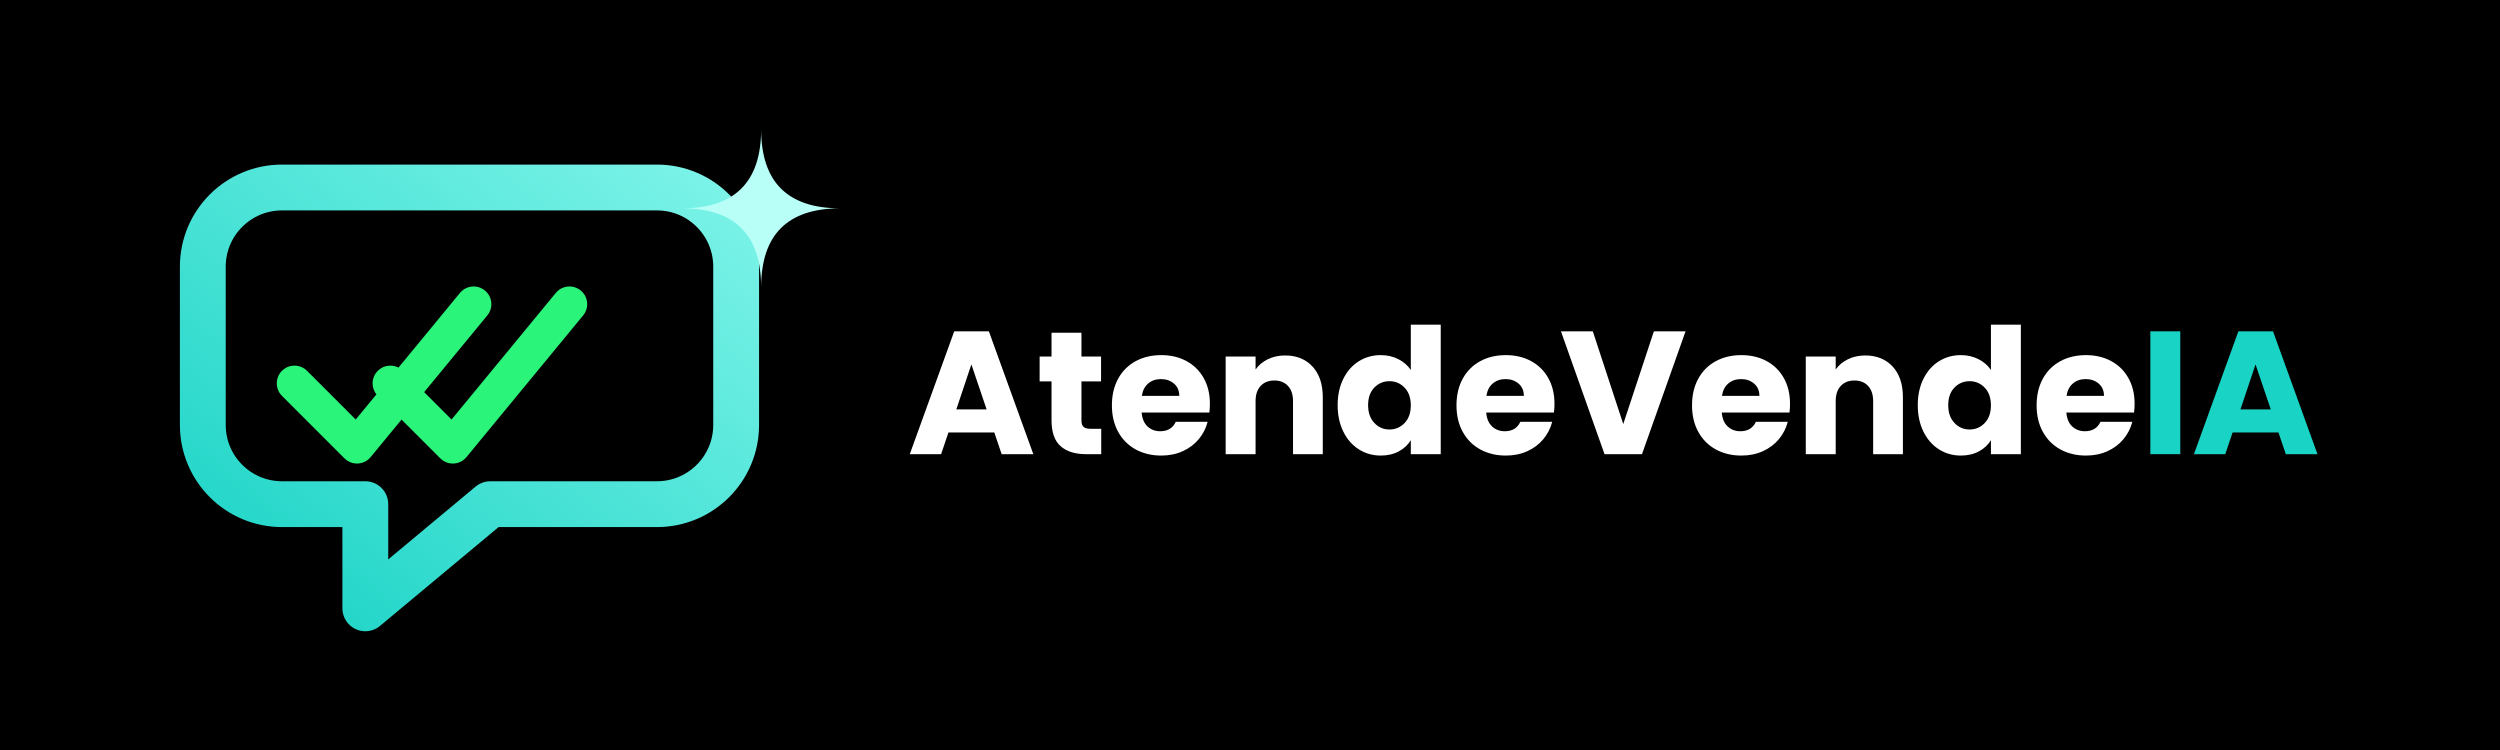
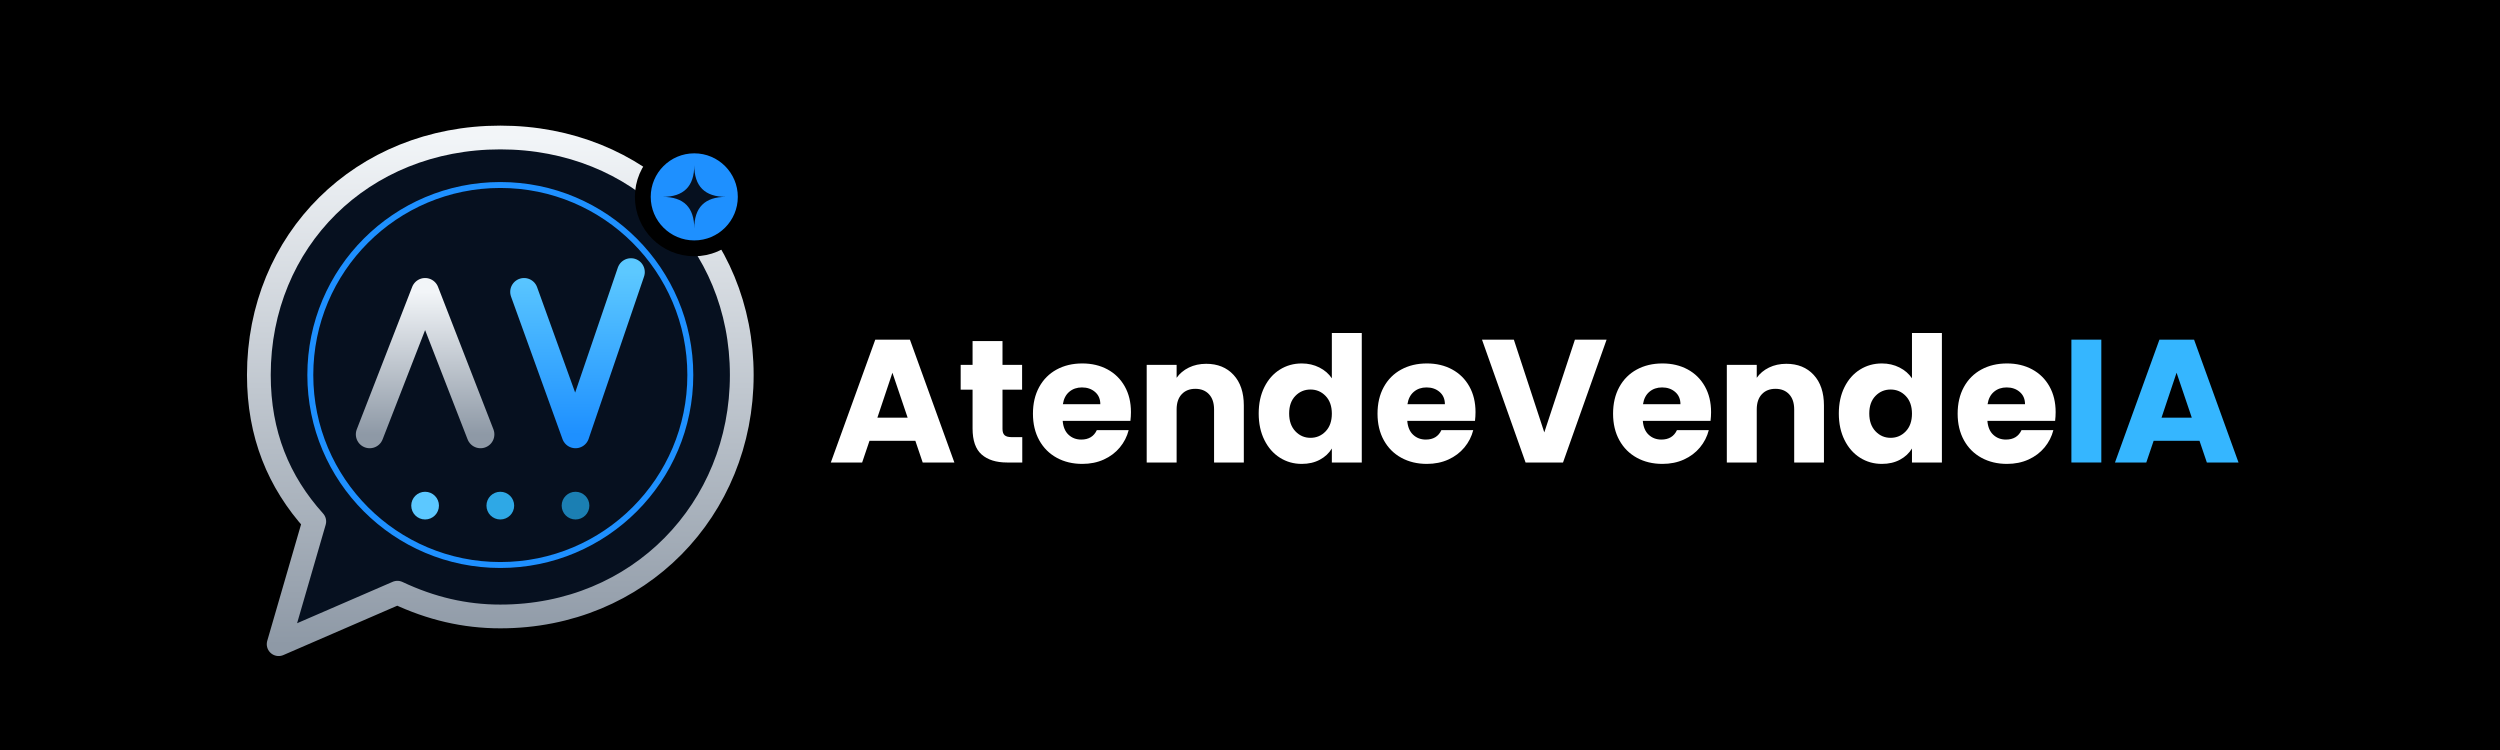
<svg xmlns="http://www.w3.org/2000/svg" viewBox="0 0 1200 360" width="1200" height="360" role="img" aria-label="AtendeVendeIA, atendimento e vendas com inteligência artificial">
  <rect width="1200" height="360" fill="#000" />
  <defs>
-     <linearGradient id="g" x1="0" y1="1" x2="1" y2="0">
-       <stop offset="0" stop-color="#19D3C5" />
-       <stop offset="1" stop-color="#7CF3E8" />
+     <linearGradient id="s" x1="0" y1="0" x2="0" y2="1">
+       <stop offset="0" stop-color="#F2F5F8" />
+       <stop offset="1" stop-color="#8E99A6" />
+     </linearGradient>
+     <linearGradient id="b" x1="0" y1="0" x2="0" y2="1">
+       <stop offset="0" stop-color="#5CC8FF" />
+       <stop offset="1" stop-color="#1E90FF" />
    </linearGradient>
  </defs>
-   <g transform="translate(15.35,0)">
-     <path d="M120 90 H300 A38 38 0 0 1 338 128 V204 A38 38 0 0 1 300 242 H220 L160 292 V242 H120 A38 38 0 0 1 82 204 V128 A38 38 0 0 1 120 90 Z" fill="none" stroke="url(#g)" stroke-width="22" stroke-linejoin="round" />
-     <g fill="none" stroke="#2BF47A" stroke-width="17" stroke-linecap="round" stroke-linejoin="round">
-       <path d="M126 184 L156 214 L212 146" />
-       <path d="M172 184 L202 214 L258 146" />
+   <g transform="translate(78.65,28) scale(.95)">
+     <g transform="translate(0,0)">
+       <path d="M170 40C100 40 48 92 48 160C48 190 58 214 76 234L58 296L118 270C135 278 152 282 170 282C240 282 292 228 292 160C292 92 240 40 170 40Z" fill="#06101F" stroke="url(#s)" stroke-width="12" stroke-linejoin="round" />
+       <circle cx="170" cy="160" r="96" fill="none" stroke="#1E90FF" stroke-width="3" />
+       <path d="M104 190 L132 118 L160 190" fill="none" stroke="url(#s)" stroke-width="14" stroke-linecap="round" stroke-linejoin="round" />
+       <path d="M182 118 L208 190 L236 108" fill="none" stroke="url(#b)" stroke-width="14" stroke-linecap="round" stroke-linejoin="round" />
+       <circle cx="132" cy="226" r="7" fill="#5CC8FF" />
+       <circle cx="170" cy="226" r="7" fill="#2EA8E6" />
+       <circle cx="208" cy="226" r="7" fill="#1B7FB3" />
+       <circle cx="268" cy="70" r="26" fill="#1E90FF" stroke="#000" stroke-width="8" />
+       <path d="M268 54 Q268 70 284 70 Q268 70 268 86 Q268 70 252 70 Q268 70 268 54Z" fill="#06101F" />
    </g>
-     <path d="M350 62 Q350 100 388 100 Q350 100 350 138 Q350 100 312 100 Q350 100 350 62Z" fill="#B8FFF8" />
-     <path d="M461.916 207.584H439.908L436.38 218.0H421.344L442.68 159.032H459.312L480.648 218.0H465.444ZM458.22 196.496 450.912 174.908 443.688 196.496Z" fill="#FFFFFF" />
-     <path d="M513.24 205.82V218.0H505.932Q498.12 218.0 493.752 214.178Q489.384 210.356 489.384 201.704V183.056H483.672V171.128H489.384V159.704H503.748V171.128H513.156V183.056H503.748V201.872Q503.748 203.972 504.756 204.896Q505.764 205.82 508.116 205.82Z" fill="#FFFFFF" />
-     <path d="M565.152 198.008H532.644Q532.98 202.376 535.458 204.686Q537.936 206.996 541.548 206.996Q546.924 206.996 549.024 202.46H564.312Q563.136 207.08 560.07 210.776Q557.004 214.472 552.384 216.572Q547.764 218.672 542.052 218.672Q535.164 218.672 529.788 215.732Q524.412 212.792 521.388 207.332Q518.364 201.872 518.364 194.564Q518.364 187.256 521.346 181.796Q524.328 176.336 529.704 173.396Q535.08 170.456 542.052 170.456Q548.856 170.456 554.148 173.312Q559.44 176.168 562.422 181.46Q565.404 186.752 565.404 193.808Q565.404 195.824 565.152 198.008ZM550.704 190.028Q550.704 186.332 548.184 184.148Q545.664 181.964 541.884 181.964Q538.272 181.964 535.794 184.064Q533.316 186.164 532.728 190.028Z" fill="#FFFFFF" />
-     <path d="M619.584 190.616V218.0H605.304V192.548Q605.304 187.844 602.868 185.24Q600.432 182.636 596.316 182.636Q592.2 182.636 589.764 185.24Q587.328 187.844 587.328 192.548V218.0H572.964V171.128H587.328V177.344Q589.512 174.236 593.208 172.43Q596.904 170.624 601.524 170.624Q609.756 170.624 614.67 175.958Q619.584 181.292 619.584 190.616Z" fill="#FFFFFF" />
-     <path d="M647.388 170.456Q652.008 170.456 655.83 172.388Q659.652 174.32 661.836 177.596V155.84H676.2V218.0H661.836V211.28Q659.82 214.64 656.082 216.656Q652.344 218.672 647.388 218.672Q641.592 218.672 636.888 215.69Q632.184 212.708 629.454 207.206Q626.724 201.704 626.724 194.48Q626.724 187.256 629.454 181.796Q632.184 176.336 636.888 173.396Q641.592 170.456 647.388 170.456ZM651.588 182.972Q647.304 182.972 644.322 186.038Q641.34 189.104 641.34 194.48Q641.34 199.856 644.322 203.006Q647.304 206.156 651.588 206.156Q655.872 206.156 658.854 203.048Q661.836 199.94 661.836 194.564Q661.836 189.188 658.854 186.08Q655.872 182.972 651.588 182.972Z" fill="#FFFFFF" />
-     <path d="M730.548 198.008H698.04Q698.376 202.376 700.854 204.686Q703.332 206.996 706.944 206.996Q712.32 206.996 714.42 202.46H729.708Q728.532 207.08 725.466 210.776Q722.4 214.472 717.78 216.572Q713.16 218.672 707.448 218.672Q700.56 218.672 695.184 215.732Q689.808 212.792 686.784 207.332Q683.76 201.872 683.76 194.564Q683.76 187.256 686.742 181.796Q689.724 176.336 695.1 173.396Q700.476 170.456 707.448 170.456Q714.252 170.456 719.544 173.312Q724.836 176.168 727.818 181.46Q730.8 186.752 730.8 193.808Q730.8 195.824 730.548 198.008ZM716.1 190.028Q716.1 186.332 713.58 184.148Q711.06 181.964 707.28 181.964Q703.668 181.964 701.19 184.064Q698.712 186.164 698.124 190.028Z" fill="#FFFFFF" />
-     <path d="M793.716 159.032 772.8 218.0H754.824L733.908 159.032H749.196L763.812 203.552L778.512 159.032Z" fill="#FFFFFF" />
-     <path d="M843.612 198.008H811.104Q811.44 202.376 813.918 204.686Q816.396 206.996 820.008 206.996Q825.384 206.996 827.484 202.46H842.772Q841.596 207.08 838.53 210.776Q835.464 214.472 830.844 216.572Q826.224 218.672 820.512 218.672Q813.624 218.672 808.248 215.732Q802.872 212.792 799.848 207.332Q796.824 201.872 796.824 194.564Q796.824 187.256 799.806 181.796Q802.788 176.336 808.164 173.396Q813.54 170.456 820.512 170.456Q827.316 170.456 832.608 173.312Q837.9 176.168 840.882 181.46Q843.864 186.752 843.864 193.808Q843.864 195.824 843.612 198.008ZM829.164 190.028Q829.164 186.332 826.644 184.148Q824.124 181.964 820.344 181.964Q816.732 181.964 814.254 184.064Q811.776 186.164 811.188 190.028Z" fill="#FFFFFF" />
-     <path d="M898.044 190.616V218.0H883.764V192.548Q883.764 187.844 881.328 185.24Q878.892 182.636 874.776 182.636Q870.66 182.636 868.224 185.24Q865.788 187.844 865.788 192.548V218.0H851.424V171.128H865.788V177.344Q867.972 174.236 871.668 172.43Q875.364 170.624 879.984 170.624Q888.216 170.624 893.13 175.958Q898.044 181.292 898.044 190.616Z" fill="#FFFFFF" />
-     <path d="M925.848 170.456Q930.468 170.456 934.29 172.388Q938.112 174.32 940.296 177.596V155.84H954.66V218.0H940.296V211.28Q938.28 214.64 934.542 216.656Q930.804 218.672 925.848 218.672Q920.052 218.672 915.348 215.69Q910.644 212.708 907.914 207.206Q905.184 201.704 905.184 194.48Q905.184 187.256 907.914 181.796Q910.644 176.336 915.348 173.396Q920.052 170.456 925.848 170.456ZM930.048 182.972Q925.764 182.972 922.782 186.038Q919.8 189.104 919.8 194.48Q919.8 199.856 922.782 203.006Q925.764 206.156 930.048 206.156Q934.332 206.156 937.314 203.048Q940.296 199.94 940.296 194.564Q940.296 189.188 937.314 186.08Q934.332 182.972 930.048 182.972Z" fill="#FFFFFF" />
-     <path d="M1009.008 198.008H976.5Q976.836 202.376 979.314 204.686Q981.792 206.996 985.404 206.996Q990.78 206.996 992.88 202.46H1008.168Q1006.992 207.08 1003.926 210.776Q1000.86 214.472 996.24 216.572Q991.62 218.672 985.908 218.672Q979.02 218.672 973.644 215.732Q968.268 212.792 965.244 207.332Q962.22 201.872 962.22 194.564Q962.22 187.256 965.202 181.796Q968.184 176.336 973.56 173.396Q978.936 170.456 985.908 170.456Q992.712 170.456 998.004 173.312Q1003.296 176.168 1006.278 181.46Q1009.26 186.752 1009.26 193.808Q1009.26 195.824 1009.008 198.008ZM994.56 190.028Q994.56 186.332 992.04 184.148Q989.52 181.964 985.74 181.964Q982.128 181.964 979.65 184.064Q977.172 186.164 976.584 190.028Z" fill="#FFFFFF" />
-     <path d="M1031.184 159.032V218.0H1016.82V159.032Z" fill="#19D3C5" />
-     <path d="M1078.308 207.584H1056.3L1052.772 218.0H1037.736L1059.072 159.032H1075.704L1097.04 218.0H1081.836ZM1074.612 196.496 1067.304 174.908 1060.08 196.496Z" fill="#19D3C5" />
  </g>
+   <path d="M439.366 211.584H417.358L413.83 222.0H398.794L420.13 163.032H436.762L458.098 222.0H442.894ZM435.67 200.496 428.362 178.908 421.138 200.496Z" fill="#FFFFFF" />
+   <path d="M490.69 209.82V222.0H483.382Q475.57 222.0 471.202 218.178Q466.834 214.356 466.834 205.704V187.056H461.122V175.128H466.834V163.704H481.198V175.128H490.606V187.056H481.198V205.872Q481.198 207.972 482.206 208.896Q483.214 209.82 485.566 209.82Z" fill="#FFFFFF" />
+   <path d="M542.602 202.008H510.094Q510.43 206.376 512.908 208.686Q515.386 210.996 518.998 210.996Q524.374 210.996 526.474 206.46H541.762Q540.586 211.08 537.52 214.776Q534.454 218.472 529.834 220.572Q525.214 222.672 519.502 222.672Q512.614 222.672 507.238 219.732Q501.862 216.792 498.838 211.332Q495.814 205.872 495.814 198.564Q495.814 191.256 498.796 185.796Q501.778 180.336 507.154 177.396Q512.53 174.456 519.502 174.456Q526.306 174.456 531.598 177.312Q536.89 180.168 539.872 185.46Q542.854 190.752 542.854 197.808Q542.854 199.824 542.602 202.008ZM528.154 194.028Q528.154 190.332 525.634 188.148Q523.114 185.964 519.334 185.964Q515.722 185.964 513.244 188.064Q510.766 190.164 510.178 194.028Z" fill="#FFFFFF" />
+   <path d="M597.034 194.616V222.0H582.754V196.548Q582.754 191.844 580.318 189.24Q577.882 186.636 573.766 186.636Q569.65 186.636 567.214 189.24Q564.778 191.844 564.778 196.548V222.0H550.414V175.128H564.778V181.344Q566.962 178.236 570.658 176.43Q574.354 174.624 578.974 174.624Q587.206 174.624 592.12 179.958Q597.034 185.292 597.034 194.616Z" fill="#FFFFFF" />
+   <path d="M624.838 174.456Q629.458 174.456 633.28 176.388Q637.102 178.32 639.286 181.596V159.84H653.65V222.0H639.286V215.28Q637.27 218.64 633.532 220.656Q629.794 222.672 624.838 222.672Q619.042 222.672 614.338 219.69Q609.634 216.708 606.904 211.206Q604.174 205.704 604.174 198.48Q604.174 191.256 606.904 185.796Q609.634 180.336 614.338 177.396Q619.042 174.456 624.838 174.456ZM629.038 186.972Q624.754 186.972 621.772 190.038Q618.79 193.104 618.79 198.48Q618.79 203.856 621.772 207.006Q624.754 210.156 629.038 210.156Q633.322 210.156 636.304 207.048Q639.286 203.94 639.286 198.564Q639.286 193.188 636.304 190.08Q633.322 186.972 629.038 186.972Z" fill="#FFFFFF" />
+   <path d="M707.998 202.008H675.49Q675.826 206.376 678.304 208.686Q680.782 210.996 684.394 210.996Q689.77 210.996 691.87 206.46H707.158Q705.982 211.08 702.916 214.776Q699.85 218.472 695.23 220.572Q690.61 222.672 684.898 222.672Q678.01 222.672 672.634 219.732Q667.258 216.792 664.234 211.332Q661.21 205.872 661.21 198.564Q661.21 191.256 664.192 185.796Q667.174 180.336 672.55 177.396Q677.926 174.456 684.898 174.456Q691.702 174.456 696.994 177.312Q702.286 180.168 705.268 185.46Q708.25 190.752 708.25 197.808Q708.25 199.824 707.998 202.008ZM693.55 194.028Q693.55 190.332 691.03 188.148Q688.51 185.964 684.73 185.964Q681.118 185.964 678.64 188.064Q676.162 190.164 675.574 194.028Z" fill="#FFFFFF" />
+   <path d="M771.166 163.032 750.25 222.0H732.274L711.358 163.032H726.646L741.262 207.552L755.962 163.032Z" fill="#FFFFFF" />
+   <path d="M821.062 202.008H788.554Q788.89 206.376 791.368 208.686Q793.846 210.996 797.458 210.996Q802.834 210.996 804.934 206.46H820.222Q819.046 211.08 815.98 214.776Q812.914 218.472 808.294 220.572Q803.674 222.672 797.962 222.672Q791.074 222.672 785.698 219.732Q780.322 216.792 777.298 211.332Q774.274 205.872 774.274 198.564Q774.274 191.256 777.256 185.796Q780.238 180.336 785.614 177.396Q790.99 174.456 797.962 174.456Q804.766 174.456 810.058 177.312Q815.35 180.168 818.332 185.46Q821.314 190.752 821.314 197.808Q821.314 199.824 821.062 202.008ZM806.614 194.028Q806.614 190.332 804.094 188.148Q801.574 185.964 797.794 185.964Q794.182 185.964 791.704 188.064Q789.226 190.164 788.638 194.028Z" fill="#FFFFFF" />
+   <path d="M875.494 194.616V222.0H861.214V196.548Q861.214 191.844 858.778 189.24Q856.342 186.636 852.226 186.636Q848.11 186.636 845.674 189.24Q843.238 191.844 843.238 196.548V222.0H828.874V175.128H843.238V181.344Q845.422 178.236 849.118 176.43Q852.814 174.624 857.434 174.624Q865.666 174.624 870.58 179.958Q875.494 185.292 875.494 194.616Z" fill="#FFFFFF" />
+   <path d="M903.298 174.456Q907.918 174.456 911.74 176.388Q915.562 178.32 917.746 181.596V159.84H932.11V222.0H917.746V215.28Q915.73 218.64 911.992 220.656Q908.254 222.672 903.298 222.672Q897.502 222.672 892.798 219.69Q888.094 216.708 885.364 211.206Q882.634 205.704 882.634 198.48Q882.634 191.256 885.364 185.796Q888.094 180.336 892.798 177.396Q897.502 174.456 903.298 174.456ZM907.498 186.972Q903.214 186.972 900.232 190.038Q897.25 193.104 897.25 198.48Q897.25 203.856 900.232 207.006Q903.214 210.156 907.498 210.156Q911.782 210.156 914.764 207.048Q917.746 203.94 917.746 198.564Q917.746 193.188 914.764 190.08Q911.782 186.972 907.498 186.972Z" fill="#FFFFFF" />
+   <path d="M986.458 202.008H953.95Q954.286 206.376 956.764 208.686Q959.242 210.996 962.854 210.996Q968.23 210.996 970.33 206.46H985.618Q984.442 211.08 981.376 214.776Q978.31 218.472 973.69 220.572Q969.07 222.672 963.358 222.672Q956.47 222.672 951.094 219.732Q945.718 216.792 942.694 211.332Q939.67 205.872 939.67 198.564Q939.67 191.256 942.652 185.796Q945.634 180.336 951.01 177.396Q956.386 174.456 963.358 174.456Q970.162 174.456 975.454 177.312Q980.746 180.168 983.728 185.46Q986.71 190.752 986.71 197.808Q986.71 199.824 986.458 202.008ZM972.01 194.028Q972.01 190.332 969.49 188.148Q966.97 185.964 963.19 185.964Q959.578 185.964 957.1 188.064Q954.622 190.164 954.034 194.028Z" fill="#FFFFFF" />
+   <path d="M1008.634 163.032V222.0H994.27V163.032Z" fill="#35B6FF" />
+   <path d="M1055.758 211.584H1033.75L1030.222 222.0H1015.186L1036.522 163.032H1053.154L1074.49 222.0H1059.286ZM1052.062 200.496 1044.754 178.908 1037.53 200.496Z" fill="#35B6FF" />
</svg>
